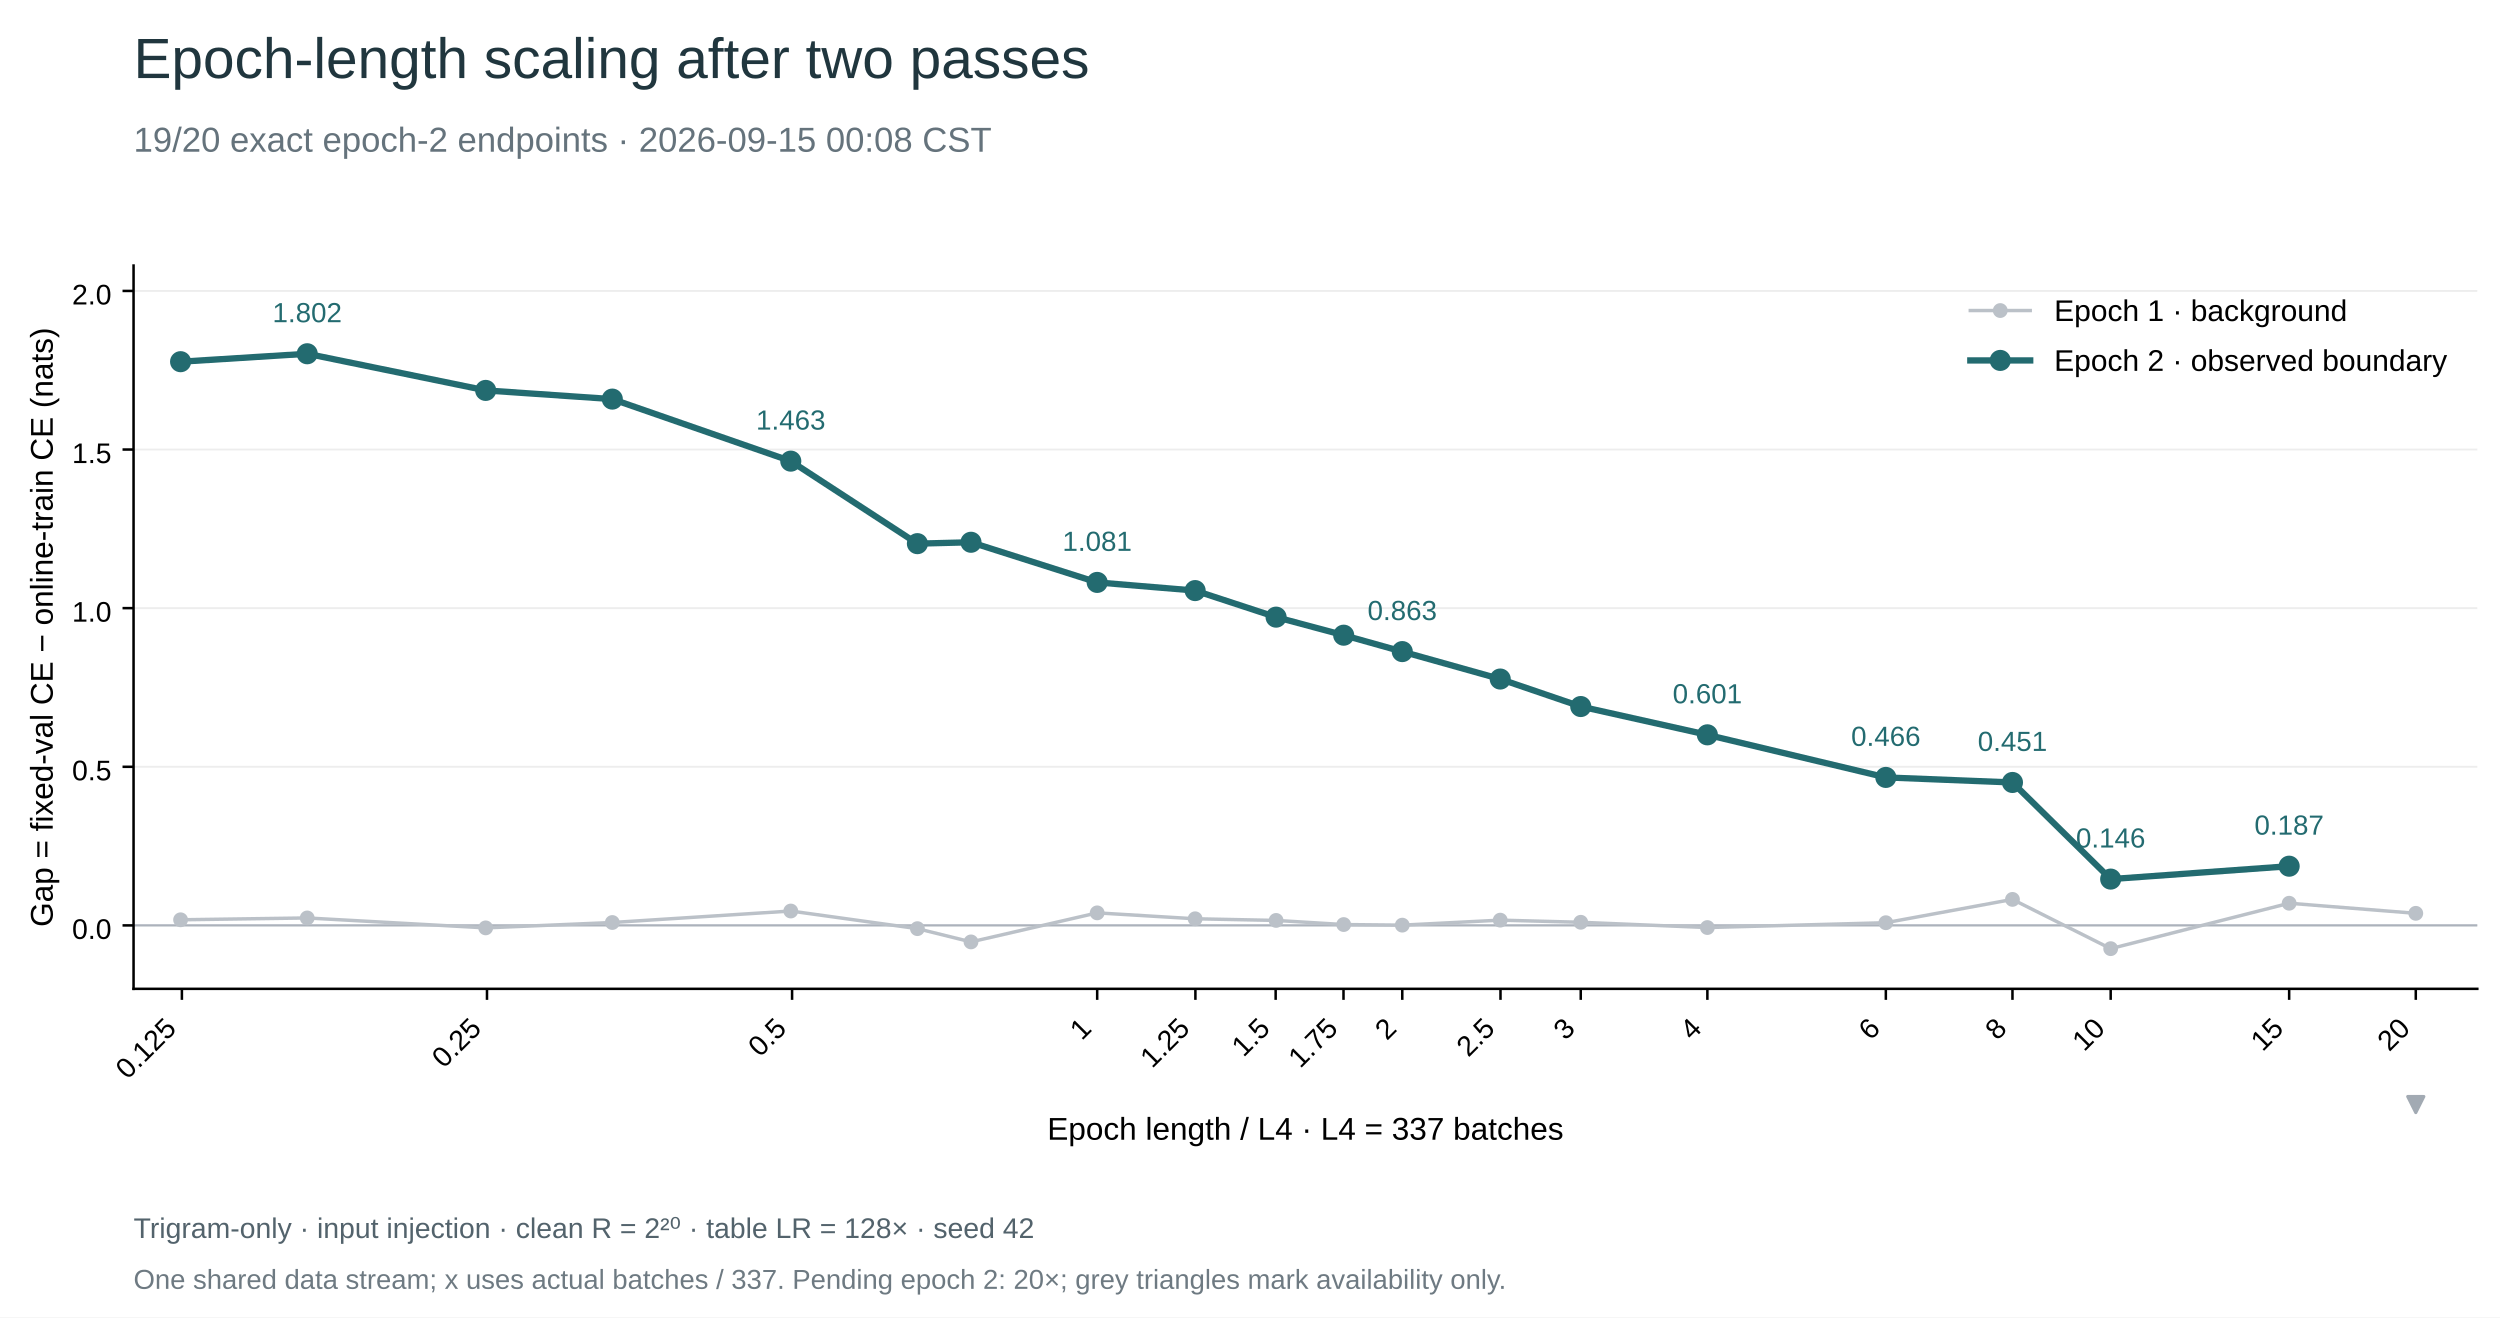
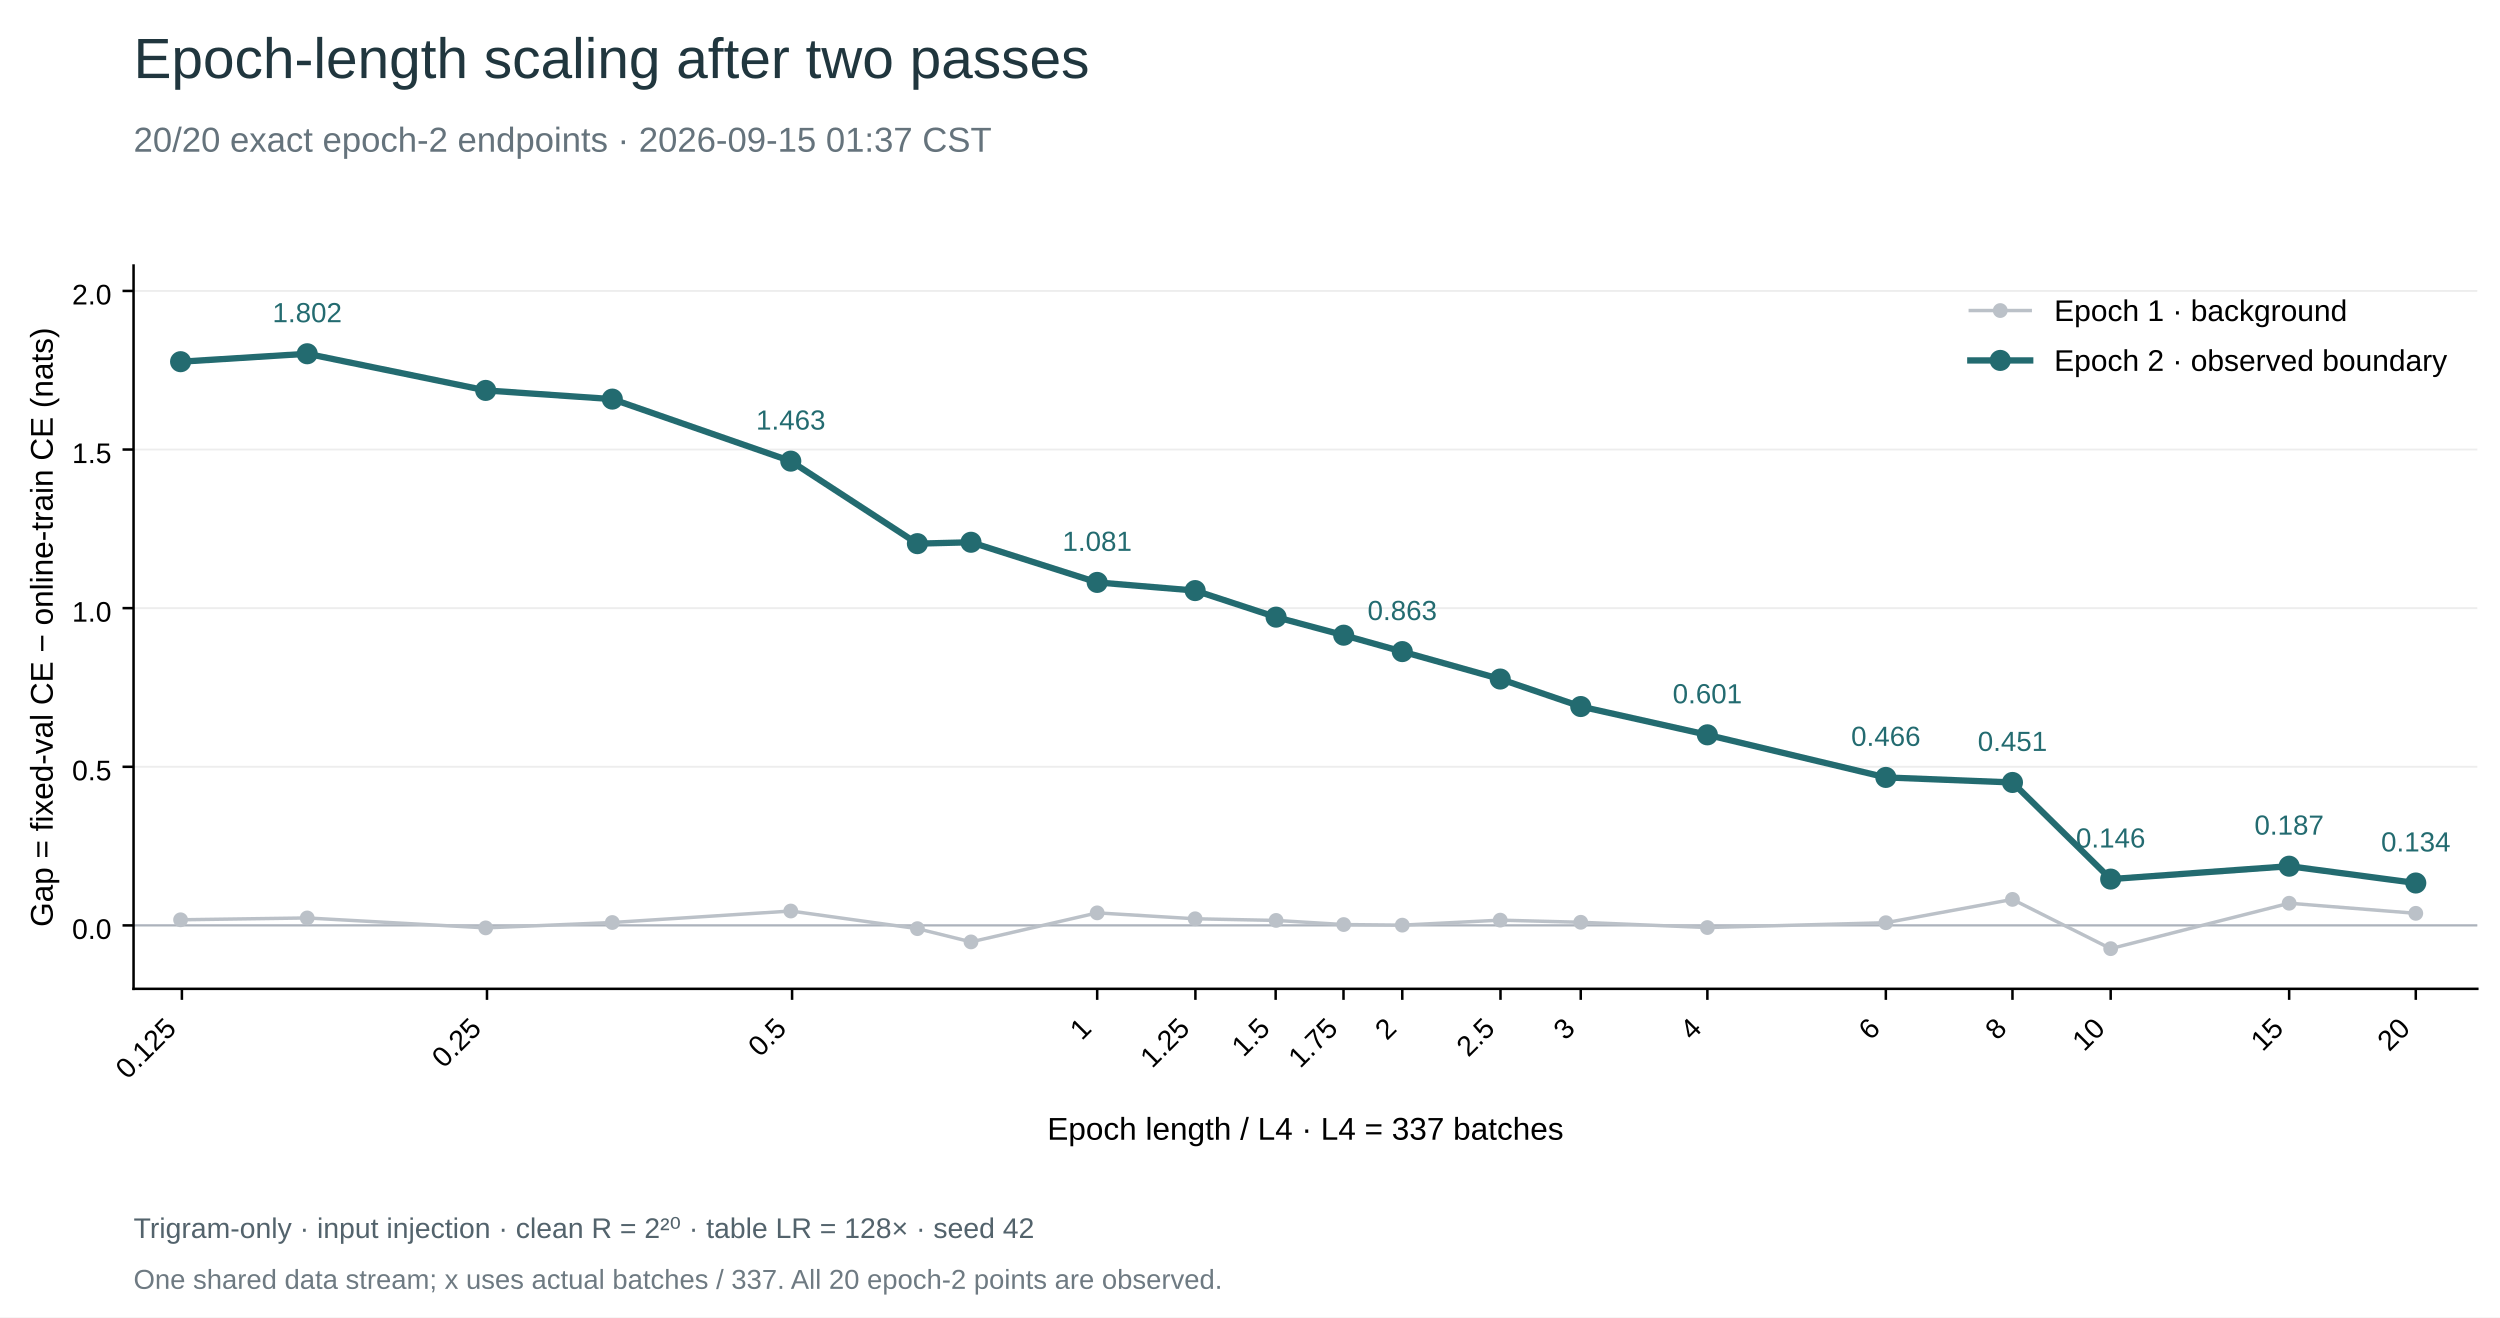
<svg xmlns="http://www.w3.org/2000/svg" xmlns:xlink="http://www.w3.org/1999/xlink" width="792.887pt" height="417.822pt" viewBox="0 0 792.887 417.822" version="1.1">
  <defs>
    <style type="text/css">*{stroke-linejoin: round; stroke-linecap: butt}</style>
  </defs>
  <g id="figure_1">
    <g id="patch_1">
      <path d="M 0 417.822 L 792.887 417.822 L 792.887 0 L 0 0 z " style="fill: #ffffff" />
    </g>
    <g id="axes_1">
      <g id="patch_2">
        <path d="M 42.359 313.614 L 785.687 313.614 L 785.687 84.222 L 42.359 84.222 z " style="fill: #ffffff" />
      </g>
      <g id="line2d_1">
-         <path d="M 42.359 293.492 L 785.687 293.492 " clip-path="url(#p62e6ea8943)" style="fill: none; stroke: #acb4bf; stroke-width: 0.7; stroke-linecap: square" />
-       </g>
-       <g id="PathCollection_1">
-         <defs>
-           <path id="m1dbf0c39e6" d="M -0 2.55 L 2.55 -2.55 L -2.55 -2.55 z " style="stroke: #a2aab3" />
-         </defs>
-         <g>
-           <use xlink:href="#m1dbf0c39e6" x="766.176" y="350.317" style="fill: #a2aab3; stroke: #a2aab3" />
-         </g>
+         <path d="M 42.359 293.492 L 785.687 293.492 " clip-path="url(#p3fb16c922a)" style="fill: none; stroke: #acb4bf; stroke-width: 0.7; stroke-linecap: square" />
      </g>
      <g id="matplotlib.axis_1">
        <g id="xtick_1">
          <g id="line2d_2">
            <defs>
-               <path id="m46f198ef58" d="M 0 0 L 0 3.5 " style="stroke: #000000; stroke-width: 0.8" />
+               <path id="m835e020e05" d="M 0 0 L 0 3.5 " style="stroke: #000000; stroke-width: 0.8" />
            </defs>
            <g>
-               <use xlink:href="#m46f198ef58" x="57.689" y="313.614" style="stroke: #000000; stroke-width: 0.8" />
+               <use xlink:href="#m835e020e05" x="57.689" y="313.614" style="stroke: #000000; stroke-width: 0.8" />
            </g>
          </g>
          <g id="text_1">
            <text style="font-size: 9px; font-family: 'Helvetica Neue', 'Arial', 'Hiragino Sans GB', 'PingFang SC', 'Arial Unicode MS', 'DejaVu Sans', sans-serif" transform="translate(40.41224 342.5933) rotate(-45)">0.125</text>
          </g>
        </g>
        <g id="xtick_2">
          <g id="line2d_3">
            <g>
-               <use xlink:href="#m46f198ef58" x="154.451" y="313.614" style="stroke: #000000; stroke-width: 0.8" />
+               <use xlink:href="#m835e020e05" x="154.451" y="313.614" style="stroke: #000000; stroke-width: 0.8" />
            </g>
          </g>
          <g id="text_2">
            <text style="font-size: 9px; font-family: 'Helvetica Neue', 'Arial', 'Hiragino Sans GB', 'PingFang SC', 'Arial Unicode MS', 'DejaVu Sans', sans-serif" transform="translate(140.7126 339.0554) rotate(-45)">0.25</text>
          </g>
        </g>
        <g id="xtick_3">
          <g id="line2d_4">
            <g>
-               <use xlink:href="#m46f198ef58" x="251.213" y="313.614" style="stroke: #000000; stroke-width: 0.8" />
+               <use xlink:href="#m835e020e05" x="251.213" y="313.614" style="stroke: #000000; stroke-width: 0.8" />
            </g>
          </g>
          <g id="text_3">
            <text style="font-size: 9px; font-family: 'Helvetica Neue', 'Arial', 'Hiragino Sans GB', 'PingFang SC', 'Arial Unicode MS', 'DejaVu Sans', sans-serif" transform="translate(241.013 335.5174) rotate(-45)">0.5</text>
          </g>
        </g>
        <g id="xtick_4">
          <g id="line2d_5">
            <g>
-               <use xlink:href="#m46f198ef58" x="347.976" y="313.614" style="stroke: #000000; stroke-width: 0.8" />
+               <use xlink:href="#m835e020e05" x="347.976" y="313.614" style="stroke: #000000; stroke-width: 0.8" />
            </g>
          </g>
          <g id="text_4">
            <text style="font-size: 9px; font-family: 'Helvetica Neue', 'Arial', 'Hiragino Sans GB', 'PingFang SC', 'Arial Unicode MS', 'DejaVu Sans', sans-serif" transform="translate(343.0823 330.2105) rotate(-45)">1</text>
          </g>
        </g>
        <g id="xtick_5">
          <g id="line2d_6">
            <g>
-               <use xlink:href="#m46f198ef58" x="379.126" y="313.614" style="stroke: #000000; stroke-width: 0.8" />
+               <use xlink:href="#m835e020e05" x="379.126" y="313.614" style="stroke: #000000; stroke-width: 0.8" />
            </g>
          </g>
          <g id="text_5">
            <text style="font-size: 9px; font-family: 'Helvetica Neue', 'Arial', 'Hiragino Sans GB', 'PingFang SC', 'Arial Unicode MS', 'DejaVu Sans', sans-serif" transform="translate(365.388 339.0554) rotate(-45)">1.25</text>
          </g>
        </g>
        <g id="xtick_6">
          <g id="line2d_7">
            <g>
-               <use xlink:href="#m46f198ef58" x="404.578" y="313.614" style="stroke: #000000; stroke-width: 0.8" />
+               <use xlink:href="#m835e020e05" x="404.578" y="313.614" style="stroke: #000000; stroke-width: 0.8" />
            </g>
          </g>
          <g id="text_6">
            <text style="font-size: 9px; font-family: 'Helvetica Neue', 'Arial', 'Hiragino Sans GB', 'PingFang SC', 'Arial Unicode MS', 'DejaVu Sans', sans-serif" transform="translate(394.3778 335.5174) rotate(-45)">1.5</text>
          </g>
        </g>
        <g id="xtick_7">
          <g id="line2d_8">
            <g>
-               <use xlink:href="#m46f198ef58" x="426.097" y="313.614" style="stroke: #000000; stroke-width: 0.8" />
+               <use xlink:href="#m835e020e05" x="426.097" y="313.614" style="stroke: #000000; stroke-width: 0.8" />
            </g>
          </g>
          <g id="text_7">
            <text style="font-size: 9px; font-family: 'Helvetica Neue', 'Arial', 'Hiragino Sans GB', 'PingFang SC', 'Arial Unicode MS', 'DejaVu Sans', sans-serif" transform="translate(412.359 339.0554) rotate(-45)">1.75</text>
          </g>
        </g>
        <g id="xtick_8">
          <g id="line2d_9">
            <g>
-               <use xlink:href="#m46f198ef58" x="444.738" y="313.614" style="stroke: #000000; stroke-width: 0.8" />
+               <use xlink:href="#m835e020e05" x="444.738" y="313.614" style="stroke: #000000; stroke-width: 0.8" />
            </g>
          </g>
          <g id="text_8">
            <text style="font-size: 9px; font-family: 'Helvetica Neue', 'Arial', 'Hiragino Sans GB', 'PingFang SC', 'Arial Unicode MS', 'DejaVu Sans', sans-serif" transform="translate(439.8448 330.2105) rotate(-45)">2</text>
          </g>
        </g>
        <g id="xtick_9">
          <g id="line2d_10">
            <g>
-               <use xlink:href="#m46f198ef58" x="475.889" y="313.614" style="stroke: #000000; stroke-width: 0.8" />
+               <use xlink:href="#m835e020e05" x="475.889" y="313.614" style="stroke: #000000; stroke-width: 0.8" />
            </g>
          </g>
          <g id="text_9">
            <text style="font-size: 9px; font-family: 'Helvetica Neue', 'Arial', 'Hiragino Sans GB', 'PingFang SC', 'Arial Unicode MS', 'DejaVu Sans', sans-serif" transform="translate(465.6883 335.5174) rotate(-45)">2.5</text>
          </g>
        </g>
        <g id="xtick_10">
          <g id="line2d_11">
            <g>
-               <use xlink:href="#m46f198ef58" x="501.341" y="313.614" style="stroke: #000000; stroke-width: 0.8" />
+               <use xlink:href="#m835e020e05" x="501.341" y="313.614" style="stroke: #000000; stroke-width: 0.8" />
            </g>
          </g>
          <g id="text_10">
            <text style="font-size: 9px; font-family: 'Helvetica Neue', 'Arial', 'Hiragino Sans GB', 'PingFang SC', 'Arial Unicode MS', 'DejaVu Sans', sans-serif" transform="translate(496.4471 330.2105) rotate(-45)">3</text>
          </g>
        </g>
        <g id="xtick_11">
          <g id="line2d_12">
            <g>
-               <use xlink:href="#m46f198ef58" x="541.501" y="313.614" style="stroke: #000000; stroke-width: 0.8" />
+               <use xlink:href="#m835e020e05" x="541.501" y="313.614" style="stroke: #000000; stroke-width: 0.8" />
            </g>
          </g>
          <g id="text_11">
            <text style="font-size: 9px; font-family: 'Helvetica Neue', 'Arial', 'Hiragino Sans GB', 'PingFang SC', 'Arial Unicode MS', 'DejaVu Sans', sans-serif" transform="translate(536.6072 330.2105) rotate(-45)">4</text>
          </g>
        </g>
        <g id="xtick_12">
          <g id="line2d_13">
            <g>
-               <use xlink:href="#m46f198ef58" x="598.103" y="313.614" style="stroke: #000000; stroke-width: 0.8" />
+               <use xlink:href="#m835e020e05" x="598.103" y="313.614" style="stroke: #000000; stroke-width: 0.8" />
            </g>
          </g>
          <g id="text_12">
            <text style="font-size: 9px; font-family: 'Helvetica Neue', 'Arial', 'Hiragino Sans GB', 'PingFang SC', 'Arial Unicode MS', 'DejaVu Sans', sans-serif" transform="translate(593.2095 330.2105) rotate(-45)">6</text>
          </g>
        </g>
        <g id="xtick_13">
          <g id="line2d_14">
            <g>
-               <use xlink:href="#m46f198ef58" x="638.263" y="313.614" style="stroke: #000000; stroke-width: 0.8" />
+               <use xlink:href="#m835e020e05" x="638.263" y="313.614" style="stroke: #000000; stroke-width: 0.8" />
            </g>
          </g>
          <g id="text_13">
            <text style="font-size: 9px; font-family: 'Helvetica Neue', 'Arial', 'Hiragino Sans GB', 'PingFang SC', 'Arial Unicode MS', 'DejaVu Sans', sans-serif" transform="translate(633.3696 330.2105) rotate(-45)">8</text>
          </g>
        </g>
        <g id="xtick_14">
          <g id="line2d_15">
            <g>
-               <use xlink:href="#m46f198ef58" x="669.414" y="313.614" style="stroke: #000000; stroke-width: 0.8" />
+               <use xlink:href="#m835e020e05" x="669.414" y="313.614" style="stroke: #000000; stroke-width: 0.8" />
            </g>
          </g>
          <g id="text_14">
            <text style="font-size: 9px; font-family: 'Helvetica Neue', 'Arial', 'Hiragino Sans GB', 'PingFang SC', 'Arial Unicode MS', 'DejaVu Sans', sans-serif" transform="translate(660.9822 333.7484) rotate(-45)">10</text>
          </g>
        </g>
        <g id="xtick_15">
          <g id="line2d_16">
            <g>
-               <use xlink:href="#m46f198ef58" x="726.016" y="313.614" style="stroke: #000000; stroke-width: 0.8" />
+               <use xlink:href="#m835e020e05" x="726.016" y="313.614" style="stroke: #000000; stroke-width: 0.8" />
            </g>
          </g>
          <g id="text_15">
            <text style="font-size: 9px; font-family: 'Helvetica Neue', 'Arial', 'Hiragino Sans GB', 'PingFang SC', 'Arial Unicode MS', 'DejaVu Sans', sans-serif" transform="translate(717.5845 333.7484) rotate(-45)">15</text>
          </g>
        </g>
        <g id="xtick_16">
          <g id="line2d_17">
            <g>
-               <use xlink:href="#m46f198ef58" x="766.176" y="313.614" style="stroke: #000000; stroke-width: 0.8" />
+               <use xlink:href="#m835e020e05" x="766.176" y="313.614" style="stroke: #000000; stroke-width: 0.8" />
            </g>
          </g>
          <g id="text_16">
            <text style="font-size: 9px; font-family: 'Helvetica Neue', 'Arial', 'Hiragino Sans GB', 'PingFang SC', 'Arial Unicode MS', 'DejaVu Sans', sans-serif" transform="translate(757.7446 333.7484) rotate(-45)">20</text>
          </g>
        </g>
        <g id="text_17">
          <text style="font-size: 10px; font-family: 'Helvetica Neue', 'Arial', 'Hiragino Sans GB', 'PingFang SC', 'Arial Unicode MS', 'DejaVu Sans', sans-serif; text-anchor: middle" x="414.023" y="361.469" transform="rotate(-0 414.0226 361.4689)">Epoch length / L4   ·   L4 = 337 batches</text>
        </g>
      </g>
      <g id="matplotlib.axis_2">
        <g id="ytick_1">
          <g id="line2d_18">
-             <path d="M 42.359 293.492 L 785.687 293.492 " clip-path="url(#p62e6ea8943)" style="fill: none; stroke: #b0b0b0; stroke-opacity: 0.22; stroke-width: 0.6; stroke-linecap: square" />
+             <path d="M 42.359 293.492 L 785.687 293.492 " clip-path="url(#p3fb16c922a)" style="fill: none; stroke: #b0b0b0; stroke-opacity: 0.22; stroke-width: 0.6; stroke-linecap: square" />
          </g>
          <g id="line2d_19">
            <defs>
-               <path id="m0d6e6521f9" d="M 0 0 L -3.5 0 " style="stroke: #000000; stroke-width: 0.8" />
+               <path id="m1c363a2509" d="M 0 0 L -3.5 0 " style="stroke: #000000; stroke-width: 0.8" />
            </defs>
            <g>
-               <use xlink:href="#m0d6e6521f9" x="42.359" y="293.492" style="stroke: #000000; stroke-width: 0.8" />
+               <use xlink:href="#m1c363a2509" x="42.359" y="293.492" style="stroke: #000000; stroke-width: 0.8" />
            </g>
          </g>
          <g id="text_18">
            <text style="font-size: 9px; font-family: 'Helvetica Neue', 'Arial', 'Hiragino Sans GB', 'PingFang SC', 'Arial Unicode MS', 'DejaVu Sans', sans-serif; text-anchor: end" x="35.359" y="297.776" transform="rotate(-0 35.35859 297.7759)">0.0</text>
          </g>
        </g>
        <g id="ytick_2">
          <g id="line2d_20">
-             <path d="M 42.359 243.187 L 785.687 243.187 " clip-path="url(#p62e6ea8943)" style="fill: none; stroke: #b0b0b0; stroke-opacity: 0.22; stroke-width: 0.6; stroke-linecap: square" />
+             <path d="M 42.359 243.187 L 785.687 243.187 " clip-path="url(#p3fb16c922a)" style="fill: none; stroke: #b0b0b0; stroke-opacity: 0.22; stroke-width: 0.6; stroke-linecap: square" />
          </g>
          <g id="line2d_21">
            <g>
-               <use xlink:href="#m0d6e6521f9" x="42.359" y="243.187" style="stroke: #000000; stroke-width: 0.8" />
+               <use xlink:href="#m1c363a2509" x="42.359" y="243.187" style="stroke: #000000; stroke-width: 0.8" />
            </g>
          </g>
          <g id="text_19">
            <text style="font-size: 9px; font-family: 'Helvetica Neue', 'Arial', 'Hiragino Sans GB', 'PingFang SC', 'Arial Unicode MS', 'DejaVu Sans', sans-serif; text-anchor: end" x="35.359" y="247.471" transform="rotate(-0 35.35859 247.4706)">0.5</text>
          </g>
        </g>
        <g id="ytick_3">
          <g id="line2d_22">
-             <path d="M 42.359 192.881 L 785.687 192.881 " clip-path="url(#p62e6ea8943)" style="fill: none; stroke: #b0b0b0; stroke-opacity: 0.22; stroke-width: 0.6; stroke-linecap: square" />
+             <path d="M 42.359 192.881 L 785.687 192.881 " clip-path="url(#p3fb16c922a)" style="fill: none; stroke: #b0b0b0; stroke-opacity: 0.22; stroke-width: 0.6; stroke-linecap: square" />
          </g>
          <g id="line2d_23">
            <g>
-               <use xlink:href="#m0d6e6521f9" x="42.359" y="192.881" style="stroke: #000000; stroke-width: 0.8" />
+               <use xlink:href="#m1c363a2509" x="42.359" y="192.881" style="stroke: #000000; stroke-width: 0.8" />
            </g>
          </g>
          <g id="text_20">
            <text style="font-size: 9px; font-family: 'Helvetica Neue', 'Arial', 'Hiragino Sans GB', 'PingFang SC', 'Arial Unicode MS', 'DejaVu Sans', sans-serif; text-anchor: end" x="35.359" y="197.165" transform="rotate(-0 35.35859 197.1654)">1.0</text>
          </g>
        </g>
        <g id="ytick_4">
          <g id="line2d_24">
-             <path d="M 42.359 142.576 L 785.687 142.576 " clip-path="url(#p62e6ea8943)" style="fill: none; stroke: #b0b0b0; stroke-opacity: 0.22; stroke-width: 0.6; stroke-linecap: square" />
+             <path d="M 42.359 142.576 L 785.687 142.576 " clip-path="url(#p3fb16c922a)" style="fill: none; stroke: #b0b0b0; stroke-opacity: 0.22; stroke-width: 0.6; stroke-linecap: square" />
          </g>
          <g id="line2d_25">
            <g>
-               <use xlink:href="#m0d6e6521f9" x="42.359" y="142.576" style="stroke: #000000; stroke-width: 0.8" />
+               <use xlink:href="#m1c363a2509" x="42.359" y="142.576" style="stroke: #000000; stroke-width: 0.8" />
            </g>
          </g>
          <g id="text_21">
            <text style="font-size: 9px; font-family: 'Helvetica Neue', 'Arial', 'Hiragino Sans GB', 'PingFang SC', 'Arial Unicode MS', 'DejaVu Sans', sans-serif; text-anchor: end" x="35.359" y="146.86" transform="rotate(-0 35.35859 146.8601)">1.5</text>
          </g>
        </g>
        <g id="ytick_5">
          <g id="line2d_26">
-             <path d="M 42.359 92.271 L 785.687 92.271 " clip-path="url(#p62e6ea8943)" style="fill: none; stroke: #b0b0b0; stroke-opacity: 0.22; stroke-width: 0.6; stroke-linecap: square" />
+             <path d="M 42.359 92.271 L 785.687 92.271 " clip-path="url(#p3fb16c922a)" style="fill: none; stroke: #b0b0b0; stroke-opacity: 0.22; stroke-width: 0.6; stroke-linecap: square" />
          </g>
          <g id="line2d_27">
            <g>
-               <use xlink:href="#m0d6e6521f9" x="42.359" y="92.271" style="stroke: #000000; stroke-width: 0.8" />
+               <use xlink:href="#m1c363a2509" x="42.359" y="92.271" style="stroke: #000000; stroke-width: 0.8" />
            </g>
          </g>
          <g id="text_22">
            <text style="font-size: 9px; font-family: 'Helvetica Neue', 'Arial', 'Hiragino Sans GB', 'PingFang SC', 'Arial Unicode MS', 'DejaVu Sans', sans-serif; text-anchor: end" x="35.359" y="96.555" transform="rotate(-0 35.35859 96.55484)">2.0</text>
          </g>
        </g>
        <g id="text_23">
          <text style="font-size: 10px; font-family: 'Helvetica Neue', 'Arial', 'Hiragino Sans GB', 'PingFang SC', 'Arial Unicode MS', 'DejaVu Sans', sans-serif; text-anchor: middle" x="16.72" y="198.918" transform="rotate(-90 16.72 198.918)">Gap = fixed-val CE − online-train CE (nats)</text>
        </g>
      </g>
      <g id="line2d_28">
-         <path d="M 57.274 291.715 L 97.434 291.133 L 154.036 294.281 L 194.196 292.578 L 250.799 288.934 L 290.959 294.524 L 307.954 298.73 L 347.976 289.52 L 379.043 291.394 L 404.716 291.918 L 426.157 293.226 L 444.738 293.415 L 475.806 291.828 L 501.341 292.504 L 541.501 294.176 L 598.103 292.643 L 638.263 285.247 L 669.414 300.872 L 726.016 286.465 L 766.176 289.664 " clip-path="url(#p62e6ea8943)" style="fill: none; stroke: #bbc1c8; stroke-width: 1.1; stroke-linecap: square" />
+         <path d="M 57.274 291.715 L 97.434 291.133 L 154.036 294.281 L 194.196 292.578 L 250.799 288.934 L 290.959 294.524 L 307.954 298.73 L 347.976 289.52 L 379.043 291.394 L 404.716 291.918 L 426.157 293.226 L 444.738 293.415 L 475.806 291.828 L 501.341 292.504 L 541.501 294.176 L 598.103 292.643 L 638.263 285.247 L 669.414 300.872 L 726.016 286.465 L 766.176 289.664 " clip-path="url(#p3fb16c922a)" style="fill: none; stroke: #bbc1c8; stroke-width: 1.1; stroke-linecap: square" />
        <defs>
-           <path id="mcd7661fb87" d="M 0 1.85 C 0.491 1.85 0.961 1.655 1.308 1.308 C 1.655 0.961 1.85 0.491 1.85 0 C 1.85 -0.491 1.655 -0.961 1.308 -1.308 C 0.961 -1.655 0.491 -1.85 0 -1.85 C -0.491 -1.85 -0.961 -1.655 -1.308 -1.308 C -1.655 -0.961 -1.85 -0.491 -1.85 0 C -1.85 0.491 -1.655 0.961 -1.308 1.308 C -0.961 1.655 -0.491 1.85 0 1.85 z " style="stroke: #bbc1c8" />
+           <path id="md208878fef" d="M 0 1.85 C 0.491 1.85 0.961 1.655 1.308 1.308 C 1.655 0.961 1.85 0.491 1.85 0 C 1.85 -0.491 1.655 -0.961 1.308 -1.308 C 0.961 -1.655 0.491 -1.85 0 -1.85 C -0.491 -1.85 -0.961 -1.655 -1.308 -1.308 C -1.655 -0.961 -1.85 -0.491 -1.85 0 C -1.85 0.491 -1.655 0.961 -1.308 1.308 C -0.961 1.655 -0.491 1.85 0 1.85 z " style="stroke: #bbc1c8" />
        </defs>
-         <g clip-path="url(#p62e6ea8943)">
-           <use xlink:href="#mcd7661fb87" x="57.274" y="291.715" style="fill: #bbc1c8; stroke: #bbc1c8" />
-           <use xlink:href="#mcd7661fb87" x="97.434" y="291.133" style="fill: #bbc1c8; stroke: #bbc1c8" />
-           <use xlink:href="#mcd7661fb87" x="154.036" y="294.281" style="fill: #bbc1c8; stroke: #bbc1c8" />
-           <use xlink:href="#mcd7661fb87" x="194.196" y="292.578" style="fill: #bbc1c8; stroke: #bbc1c8" />
-           <use xlink:href="#mcd7661fb87" x="250.799" y="288.934" style="fill: #bbc1c8; stroke: #bbc1c8" />
-           <use xlink:href="#mcd7661fb87" x="290.959" y="294.524" style="fill: #bbc1c8; stroke: #bbc1c8" />
-           <use xlink:href="#mcd7661fb87" x="307.954" y="298.73" style="fill: #bbc1c8; stroke: #bbc1c8" />
-           <use xlink:href="#mcd7661fb87" x="347.976" y="289.52" style="fill: #bbc1c8; stroke: #bbc1c8" />
-           <use xlink:href="#mcd7661fb87" x="379.043" y="291.394" style="fill: #bbc1c8; stroke: #bbc1c8" />
-           <use xlink:href="#mcd7661fb87" x="404.716" y="291.918" style="fill: #bbc1c8; stroke: #bbc1c8" />
-           <use xlink:href="#mcd7661fb87" x="426.157" y="293.226" style="fill: #bbc1c8; stroke: #bbc1c8" />
-           <use xlink:href="#mcd7661fb87" x="444.738" y="293.415" style="fill: #bbc1c8; stroke: #bbc1c8" />
-           <use xlink:href="#mcd7661fb87" x="475.806" y="291.828" style="fill: #bbc1c8; stroke: #bbc1c8" />
-           <use xlink:href="#mcd7661fb87" x="501.341" y="292.504" style="fill: #bbc1c8; stroke: #bbc1c8" />
-           <use xlink:href="#mcd7661fb87" x="541.501" y="294.176" style="fill: #bbc1c8; stroke: #bbc1c8" />
-           <use xlink:href="#mcd7661fb87" x="598.103" y="292.643" style="fill: #bbc1c8; stroke: #bbc1c8" />
-           <use xlink:href="#mcd7661fb87" x="638.263" y="285.247" style="fill: #bbc1c8; stroke: #bbc1c8" />
-           <use xlink:href="#mcd7661fb87" x="669.414" y="300.872" style="fill: #bbc1c8; stroke: #bbc1c8" />
-           <use xlink:href="#mcd7661fb87" x="726.016" y="286.465" style="fill: #bbc1c8; stroke: #bbc1c8" />
-           <use xlink:href="#mcd7661fb87" x="766.176" y="289.664" style="fill: #bbc1c8; stroke: #bbc1c8" />
+         <g clip-path="url(#p3fb16c922a)">
+           <use xlink:href="#md208878fef" x="57.274" y="291.715" style="fill: #bbc1c8; stroke: #bbc1c8" />
+           <use xlink:href="#md208878fef" x="97.434" y="291.133" style="fill: #bbc1c8; stroke: #bbc1c8" />
+           <use xlink:href="#md208878fef" x="154.036" y="294.281" style="fill: #bbc1c8; stroke: #bbc1c8" />
+           <use xlink:href="#md208878fef" x="194.196" y="292.578" style="fill: #bbc1c8; stroke: #bbc1c8" />
+           <use xlink:href="#md208878fef" x="250.799" y="288.934" style="fill: #bbc1c8; stroke: #bbc1c8" />
+           <use xlink:href="#md208878fef" x="290.959" y="294.524" style="fill: #bbc1c8; stroke: #bbc1c8" />
+           <use xlink:href="#md208878fef" x="307.954" y="298.73" style="fill: #bbc1c8; stroke: #bbc1c8" />
+           <use xlink:href="#md208878fef" x="347.976" y="289.52" style="fill: #bbc1c8; stroke: #bbc1c8" />
+           <use xlink:href="#md208878fef" x="379.043" y="291.394" style="fill: #bbc1c8; stroke: #bbc1c8" />
+           <use xlink:href="#md208878fef" x="404.716" y="291.918" style="fill: #bbc1c8; stroke: #bbc1c8" />
+           <use xlink:href="#md208878fef" x="426.157" y="293.226" style="fill: #bbc1c8; stroke: #bbc1c8" />
+           <use xlink:href="#md208878fef" x="444.738" y="293.415" style="fill: #bbc1c8; stroke: #bbc1c8" />
+           <use xlink:href="#md208878fef" x="475.806" y="291.828" style="fill: #bbc1c8; stroke: #bbc1c8" />
+           <use xlink:href="#md208878fef" x="501.341" y="292.504" style="fill: #bbc1c8; stroke: #bbc1c8" />
+           <use xlink:href="#md208878fef" x="541.501" y="294.176" style="fill: #bbc1c8; stroke: #bbc1c8" />
+           <use xlink:href="#md208878fef" x="598.103" y="292.643" style="fill: #bbc1c8; stroke: #bbc1c8" />
+           <use xlink:href="#md208878fef" x="638.263" y="285.247" style="fill: #bbc1c8; stroke: #bbc1c8" />
+           <use xlink:href="#md208878fef" x="669.414" y="300.872" style="fill: #bbc1c8; stroke: #bbc1c8" />
+           <use xlink:href="#md208878fef" x="726.016" y="286.465" style="fill: #bbc1c8; stroke: #bbc1c8" />
+           <use xlink:href="#md208878fef" x="766.176" y="289.664" style="fill: #bbc1c8; stroke: #bbc1c8" />
        </g>
      </g>
      <g id="line2d_29">
-         <path d="M 57.274 114.712 L 97.434 112.195 L 154.036 123.821 L 194.196 126.577 L 250.799 146.251 L 290.959 172.42 L 307.954 171.983 L 347.976 184.715 L 379.043 187.306 L 404.716 195.73 L 426.157 201.456 L 444.738 206.656 L 475.806 215.361 L 501.341 224.08 L 541.501 233.055 L 598.103 246.563 L 638.263 248.164 L 669.414 278.81 L 726.016 274.717 " clip-path="url(#p62e6ea8943)" style="fill: none; stroke: #236b70; stroke-width: 2; stroke-linecap: square" />
+         <path d="M 57.274 114.712 L 97.434 112.195 L 154.036 123.821 L 194.196 126.577 L 250.799 146.251 L 290.959 172.42 L 307.954 171.983 L 347.976 184.715 L 379.043 187.306 L 404.716 195.73 L 426.157 201.456 L 444.738 206.656 L 475.806 215.361 L 501.341 224.08 L 541.501 233.055 L 598.103 246.563 L 638.263 248.164 L 669.414 278.81 L 726.016 274.717 L 766.176 280.051 " clip-path="url(#p3fb16c922a)" style="fill: none; stroke: #236b70; stroke-width: 2; stroke-linecap: square" />
        <defs>
-           <path id="mb73bca2d48" d="M 0 2.85 C 0.756 2.85 1.481 2.55 2.015 2.015 C 2.55 1.481 2.85 0.756 2.85 0 C 2.85 -0.756 2.55 -1.481 2.015 -2.015 C 1.481 -2.55 0.756 -2.85 0 -2.85 C -0.756 -2.85 -1.481 -2.55 -2.015 -2.015 C -2.55 -1.481 -2.85 -0.756 -2.85 0 C -2.85 0.756 -2.55 1.481 -2.015 2.015 C -1.481 2.55 -0.756 2.85 0 2.85 z " style="stroke: #236b70" />
+           <path id="ma0ec6a364e" d="M 0 2.85 C 0.756 2.85 1.481 2.55 2.015 2.015 C 2.55 1.481 2.85 0.756 2.85 0 C 2.85 -0.756 2.55 -1.481 2.015 -2.015 C 1.481 -2.55 0.756 -2.85 0 -2.85 C -0.756 -2.85 -1.481 -2.55 -2.015 -2.015 C -2.55 -1.481 -2.85 -0.756 -2.85 0 C -2.85 0.756 -2.55 1.481 -2.015 2.015 C -1.481 2.55 -0.756 2.85 0 2.85 z " style="stroke: #236b70" />
        </defs>
-         <g clip-path="url(#p62e6ea8943)">
-           <use xlink:href="#mb73bca2d48" x="57.274" y="114.712" style="fill: #236b70; stroke: #236b70" />
-           <use xlink:href="#mb73bca2d48" x="97.434" y="112.195" style="fill: #236b70; stroke: #236b70" />
-           <use xlink:href="#mb73bca2d48" x="154.036" y="123.821" style="fill: #236b70; stroke: #236b70" />
-           <use xlink:href="#mb73bca2d48" x="194.196" y="126.577" style="fill: #236b70; stroke: #236b70" />
-           <use xlink:href="#mb73bca2d48" x="250.799" y="146.251" style="fill: #236b70; stroke: #236b70" />
-           <use xlink:href="#mb73bca2d48" x="290.959" y="172.42" style="fill: #236b70; stroke: #236b70" />
-           <use xlink:href="#mb73bca2d48" x="307.954" y="171.983" style="fill: #236b70; stroke: #236b70" />
-           <use xlink:href="#mb73bca2d48" x="347.976" y="184.715" style="fill: #236b70; stroke: #236b70" />
-           <use xlink:href="#mb73bca2d48" x="379.043" y="187.306" style="fill: #236b70; stroke: #236b70" />
-           <use xlink:href="#mb73bca2d48" x="404.716" y="195.73" style="fill: #236b70; stroke: #236b70" />
-           <use xlink:href="#mb73bca2d48" x="426.157" y="201.456" style="fill: #236b70; stroke: #236b70" />
-           <use xlink:href="#mb73bca2d48" x="444.738" y="206.656" style="fill: #236b70; stroke: #236b70" />
-           <use xlink:href="#mb73bca2d48" x="475.806" y="215.361" style="fill: #236b70; stroke: #236b70" />
-           <use xlink:href="#mb73bca2d48" x="501.341" y="224.08" style="fill: #236b70; stroke: #236b70" />
-           <use xlink:href="#mb73bca2d48" x="541.501" y="233.055" style="fill: #236b70; stroke: #236b70" />
-           <use xlink:href="#mb73bca2d48" x="598.103" y="246.563" style="fill: #236b70; stroke: #236b70" />
-           <use xlink:href="#mb73bca2d48" x="638.263" y="248.164" style="fill: #236b70; stroke: #236b70" />
-           <use xlink:href="#mb73bca2d48" x="669.414" y="278.81" style="fill: #236b70; stroke: #236b70" />
-           <use xlink:href="#mb73bca2d48" x="726.016" y="274.717" style="fill: #236b70; stroke: #236b70" />
+         <g clip-path="url(#p3fb16c922a)">
+           <use xlink:href="#ma0ec6a364e" x="57.274" y="114.712" style="fill: #236b70; stroke: #236b70" />
+           <use xlink:href="#ma0ec6a364e" x="97.434" y="112.195" style="fill: #236b70; stroke: #236b70" />
+           <use xlink:href="#ma0ec6a364e" x="154.036" y="123.821" style="fill: #236b70; stroke: #236b70" />
+           <use xlink:href="#ma0ec6a364e" x="194.196" y="126.577" style="fill: #236b70; stroke: #236b70" />
+           <use xlink:href="#ma0ec6a364e" x="250.799" y="146.251" style="fill: #236b70; stroke: #236b70" />
+           <use xlink:href="#ma0ec6a364e" x="290.959" y="172.42" style="fill: #236b70; stroke: #236b70" />
+           <use xlink:href="#ma0ec6a364e" x="307.954" y="171.983" style="fill: #236b70; stroke: #236b70" />
+           <use xlink:href="#ma0ec6a364e" x="347.976" y="184.715" style="fill: #236b70; stroke: #236b70" />
+           <use xlink:href="#ma0ec6a364e" x="379.043" y="187.306" style="fill: #236b70; stroke: #236b70" />
+           <use xlink:href="#ma0ec6a364e" x="404.716" y="195.73" style="fill: #236b70; stroke: #236b70" />
+           <use xlink:href="#ma0ec6a364e" x="426.157" y="201.456" style="fill: #236b70; stroke: #236b70" />
+           <use xlink:href="#ma0ec6a364e" x="444.738" y="206.656" style="fill: #236b70; stroke: #236b70" />
+           <use xlink:href="#ma0ec6a364e" x="475.806" y="215.361" style="fill: #236b70; stroke: #236b70" />
+           <use xlink:href="#ma0ec6a364e" x="501.341" y="224.08" style="fill: #236b70; stroke: #236b70" />
+           <use xlink:href="#ma0ec6a364e" x="541.501" y="233.055" style="fill: #236b70; stroke: #236b70" />
+           <use xlink:href="#ma0ec6a364e" x="598.103" y="246.563" style="fill: #236b70; stroke: #236b70" />
+           <use xlink:href="#ma0ec6a364e" x="638.263" y="248.164" style="fill: #236b70; stroke: #236b70" />
+           <use xlink:href="#ma0ec6a364e" x="669.414" y="278.81" style="fill: #236b70; stroke: #236b70" />
+           <use xlink:href="#ma0ec6a364e" x="726.016" y="274.717" style="fill: #236b70; stroke: #236b70" />
+           <use xlink:href="#ma0ec6a364e" x="766.176" y="280.051" style="fill: #236b70; stroke: #236b70" />
        </g>
      </g>
      <g id="patch_3">
        <path d="M 42.359 313.614 L 42.359 84.222 " style="fill: none; stroke: #000000; stroke-width: 0.8; stroke-linejoin: miter; stroke-linecap: square" />
      </g>
      <g id="patch_4">
        <path d="M 42.359 313.614 L 785.687 313.614 " style="fill: none; stroke: #000000; stroke-width: 0.8; stroke-linejoin: miter; stroke-linecap: square" />
      </g>
      <g id="text_24">
        <text style="font-size: 8.8px; font-family: 'Helvetica Neue', 'Arial', 'Hiragino Sans GB', 'PingFang SC', 'Arial Unicode MS', 'DejaVu Sans', sans-serif; text-anchor: middle; fill: #236b70" x="97.434" y="102.195" transform="rotate(-0 97.43377 102.1948)">1.802</text>
      </g>
      <g id="text_25">
        <text style="font-size: 8.8px; font-family: 'Helvetica Neue', 'Arial', 'Hiragino Sans GB', 'PingFang SC', 'Arial Unicode MS', 'DejaVu Sans', sans-serif; text-anchor: middle; fill: #236b70" x="250.799" y="136.251" transform="rotate(-0 250.7986 136.2512)">1.463</text>
      </g>
      <g id="text_26">
        <text style="font-size: 8.8px; font-family: 'Helvetica Neue', 'Arial', 'Hiragino Sans GB', 'PingFang SC', 'Arial Unicode MS', 'DejaVu Sans', sans-serif; text-anchor: middle; fill: #236b70" x="347.976" y="174.715" transform="rotate(-0 347.9758 174.7146)">1.081</text>
      </g>
      <g id="text_27">
        <text style="font-size: 8.8px; font-family: 'Helvetica Neue', 'Arial', 'Hiragino Sans GB', 'PingFang SC', 'Arial Unicode MS', 'DejaVu Sans', sans-serif; text-anchor: middle; fill: #236b70" x="444.738" y="196.656" transform="rotate(-0 444.7382 196.6557)">0.863</text>
      </g>
      <g id="text_28">
        <text style="font-size: 8.8px; font-family: 'Helvetica Neue', 'Arial', 'Hiragino Sans GB', 'PingFang SC', 'Arial Unicode MS', 'DejaVu Sans', sans-serif; text-anchor: middle; fill: #236b70" x="541.501" y="223.055" transform="rotate(-0 541.5007 223.0552)">0.601</text>
      </g>
      <g id="text_29">
        <text style="font-size: 8.8px; font-family: 'Helvetica Neue', 'Arial', 'Hiragino Sans GB', 'PingFang SC', 'Arial Unicode MS', 'DejaVu Sans', sans-serif; text-anchor: middle; fill: #236b70" x="598.103" y="236.563" transform="rotate(-0 598.103 236.5628)">0.466</text>
      </g>
      <g id="text_30">
        <text style="font-size: 8.8px; font-family: 'Helvetica Neue', 'Arial', 'Hiragino Sans GB', 'PingFang SC', 'Arial Unicode MS', 'DejaVu Sans', sans-serif; text-anchor: middle; fill: #236b70" x="638.263" y="238.164" transform="rotate(-0 638.2631 238.1641)">0.451</text>
      </g>
      <g id="text_31">
        <text style="font-size: 8.8px; font-family: 'Helvetica Neue', 'Arial', 'Hiragino Sans GB', 'PingFang SC', 'Arial Unicode MS', 'DejaVu Sans', sans-serif; text-anchor: middle; fill: #236b70" x="669.414" y="268.81" transform="rotate(-0 669.4136 268.8097)">0.146</text>
      </g>
      <g id="text_32">
        <text style="font-size: 8.8px; font-family: 'Helvetica Neue', 'Arial', 'Hiragino Sans GB', 'PingFang SC', 'Arial Unicode MS', 'DejaVu Sans', sans-serif; text-anchor: middle; fill: #236b70" x="726.016" y="264.717" transform="rotate(-0 726.016 264.7168)">0.187</text>
+       </g>
+       <g id="text_33">
+         <text style="font-size: 8.8px; font-family: 'Helvetica Neue', 'Arial', 'Hiragino Sans GB', 'PingFang SC', 'Arial Unicode MS', 'DejaVu Sans', sans-serif; text-anchor: middle; fill: #236b70" x="766.176" y="270.051" transform="rotate(-0 766.176 270.0508)">0.134</text>
      </g>
      <g id="legend_1">
        <g id="line2d_30">
          <path d="M 624.893 98.491 L 634.393 98.491 L 643.893 98.491 " style="fill: none; stroke: #bbc1c8; stroke-width: 1.1; stroke-linecap: square" />
          <g>
-             <use xlink:href="#mcd7661fb87" x="634.393" y="98.491" style="fill: #bbc1c8; stroke: #bbc1c8" />
-           </g>
-         </g>
-         <g id="text_33">
+             <use xlink:href="#md208878fef" x="634.393" y="98.491" style="fill: #bbc1c8; stroke: #bbc1c8" />
+           </g>
+         </g>
+         <g id="text_34">
          <text style="font-size: 9.5px; font-family: 'Helvetica Neue', 'Arial', 'Hiragino Sans GB', 'PingFang SC', 'Arial Unicode MS', 'DejaVu Sans', sans-serif; text-anchor: start" x="651.493" y="101.816" transform="rotate(-0 651.4932 101.816)">Epoch 1 · background</text>
        </g>
        <g id="line2d_31">
          <path d="M 624.893 114.308 L 634.393 114.308 L 643.893 114.308 " style="fill: none; stroke: #236b70; stroke-width: 2; stroke-linecap: square" />
          <g>
-             <use xlink:href="#mb73bca2d48" x="634.393" y="114.308" style="fill: #236b70; stroke: #236b70" />
-           </g>
-         </g>
-         <g id="text_34">
+             <use xlink:href="#ma0ec6a364e" x="634.393" y="114.308" style="fill: #236b70; stroke: #236b70" />
+           </g>
+         </g>
+         <g id="text_35">
          <text style="font-size: 9.5px; font-family: 'Helvetica Neue', 'Arial', 'Hiragino Sans GB', 'PingFang SC', 'Arial Unicode MS', 'DejaVu Sans', sans-serif; text-anchor: start" x="651.493" y="117.633" transform="rotate(-0 651.4932 117.6335)">Epoch 2 · observed boundary</text>
        </g>
      </g>
    </g>
-     <g id="text_35">
+     <g id="text_36">
      <text style="font-weight: 500; font-size: 18px; font-family: 'Helvetica Neue', 'Arial', 'Hiragino Sans GB', 'PingFang SC', 'Arial Unicode MS', 'DejaVu Sans', sans-serif; text-anchor: start; fill: #20363e" x="42.359" y="24.75" transform="rotate(-0 42.35859 24.75)">Epoch-length scaling after two passes</text>
    </g>
-     <g id="text_36">
-       <text style="font-size: 11px; font-family: 'Helvetica Neue', 'Arial', 'Hiragino Sans GB', 'PingFang SC', 'Arial Unicode MS', 'DejaVu Sans', sans-serif; text-anchor: start; fill: #65737c" x="42.359" y="48.114" transform="rotate(-0 42.35859 48.114)">19/20 exact epoch-2 endpoints  ·  2026-09-15 00:08 CST</text>
-     </g>
    <g id="text_37">
+       <text style="font-size: 11px; font-family: 'Helvetica Neue', 'Arial', 'Hiragino Sans GB', 'PingFang SC', 'Arial Unicode MS', 'DejaVu Sans', sans-serif; text-anchor: start; fill: #65737c" x="42.359" y="48.114" transform="rotate(-0 42.35859 48.114)">20/20 exact epoch-2 endpoints  ·  2026-09-15 01:37 CST</text>
+     </g>
+     <g id="text_38">
      <text style="font-size: 9px; font-family: 'Helvetica Neue', 'Arial', 'Hiragino Sans GB', 'PingFang SC', 'Arial Unicode MS', 'DejaVu Sans', sans-serif; text-anchor: start; fill: #53636c" x="42.359" y="392.627" transform="rotate(-0 42.35859 392.6268)">Trigram-only · input injection · clean R = 2²⁰ · table LR = 128× · seed 42</text>
    </g>
-     <g id="text_38">
-       <text style="font-size: 8.7px; font-family: 'Helvetica Neue', 'Arial', 'Hiragino Sans GB', 'PingFang SC', 'Arial Unicode MS', 'DejaVu Sans', sans-serif; text-anchor: start; fill: #6e7a82" x="42.359" y="408.769" transform="rotate(-0 42.35859 408.7692)">One shared data stream; x uses actual batches / 337. Pending epoch 2: 20×; grey triangles mark availability only.</text>
+     <g id="text_39">
+       <text style="font-size: 8.7px; font-family: 'Helvetica Neue', 'Arial', 'Hiragino Sans GB', 'PingFang SC', 'Arial Unicode MS', 'DejaVu Sans', sans-serif; text-anchor: start; fill: #6e7a82" x="42.359" y="408.769" transform="rotate(-0 42.35859 408.7692)">One shared data stream; x uses actual batches / 337. All 20 epoch-2 points are observed.</text>
    </g>
  </g>
  <defs>
-     <clipPath id="p62e6ea8943">
+     <clipPath id="p3fb16c922a">
      <rect x="42.359" y="84.222" width="743.328" height="229.392" />
    </clipPath>
  </defs>
</svg>
